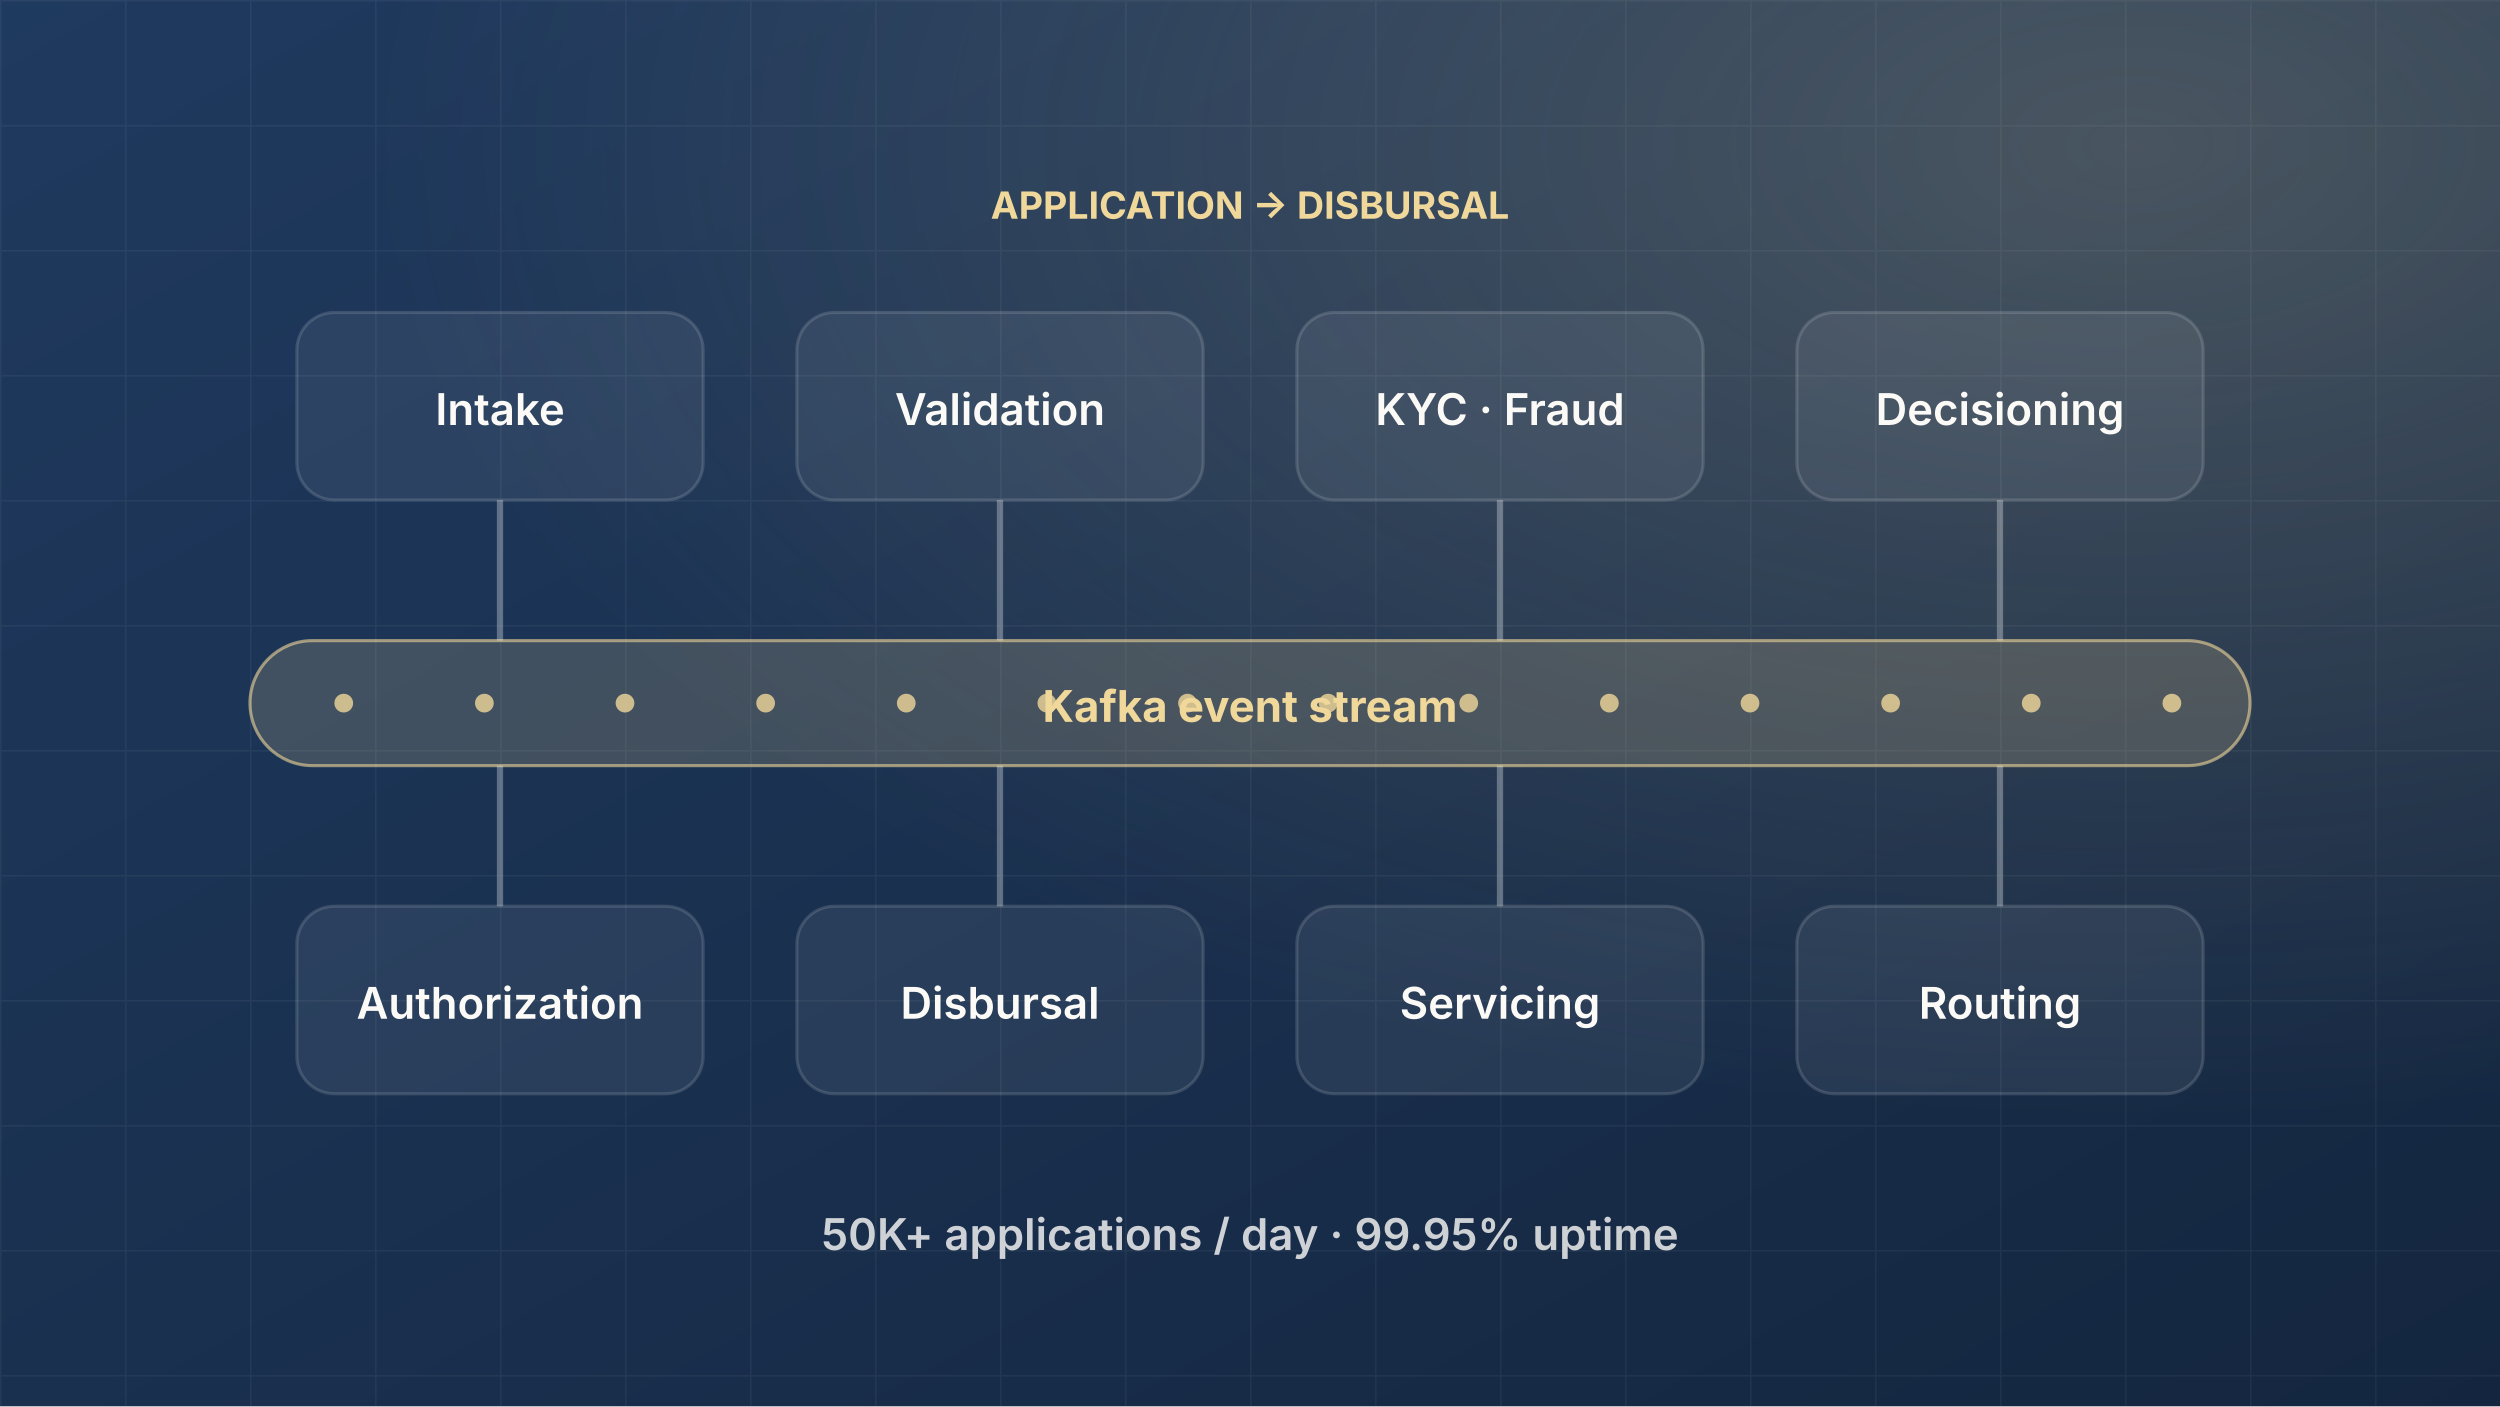
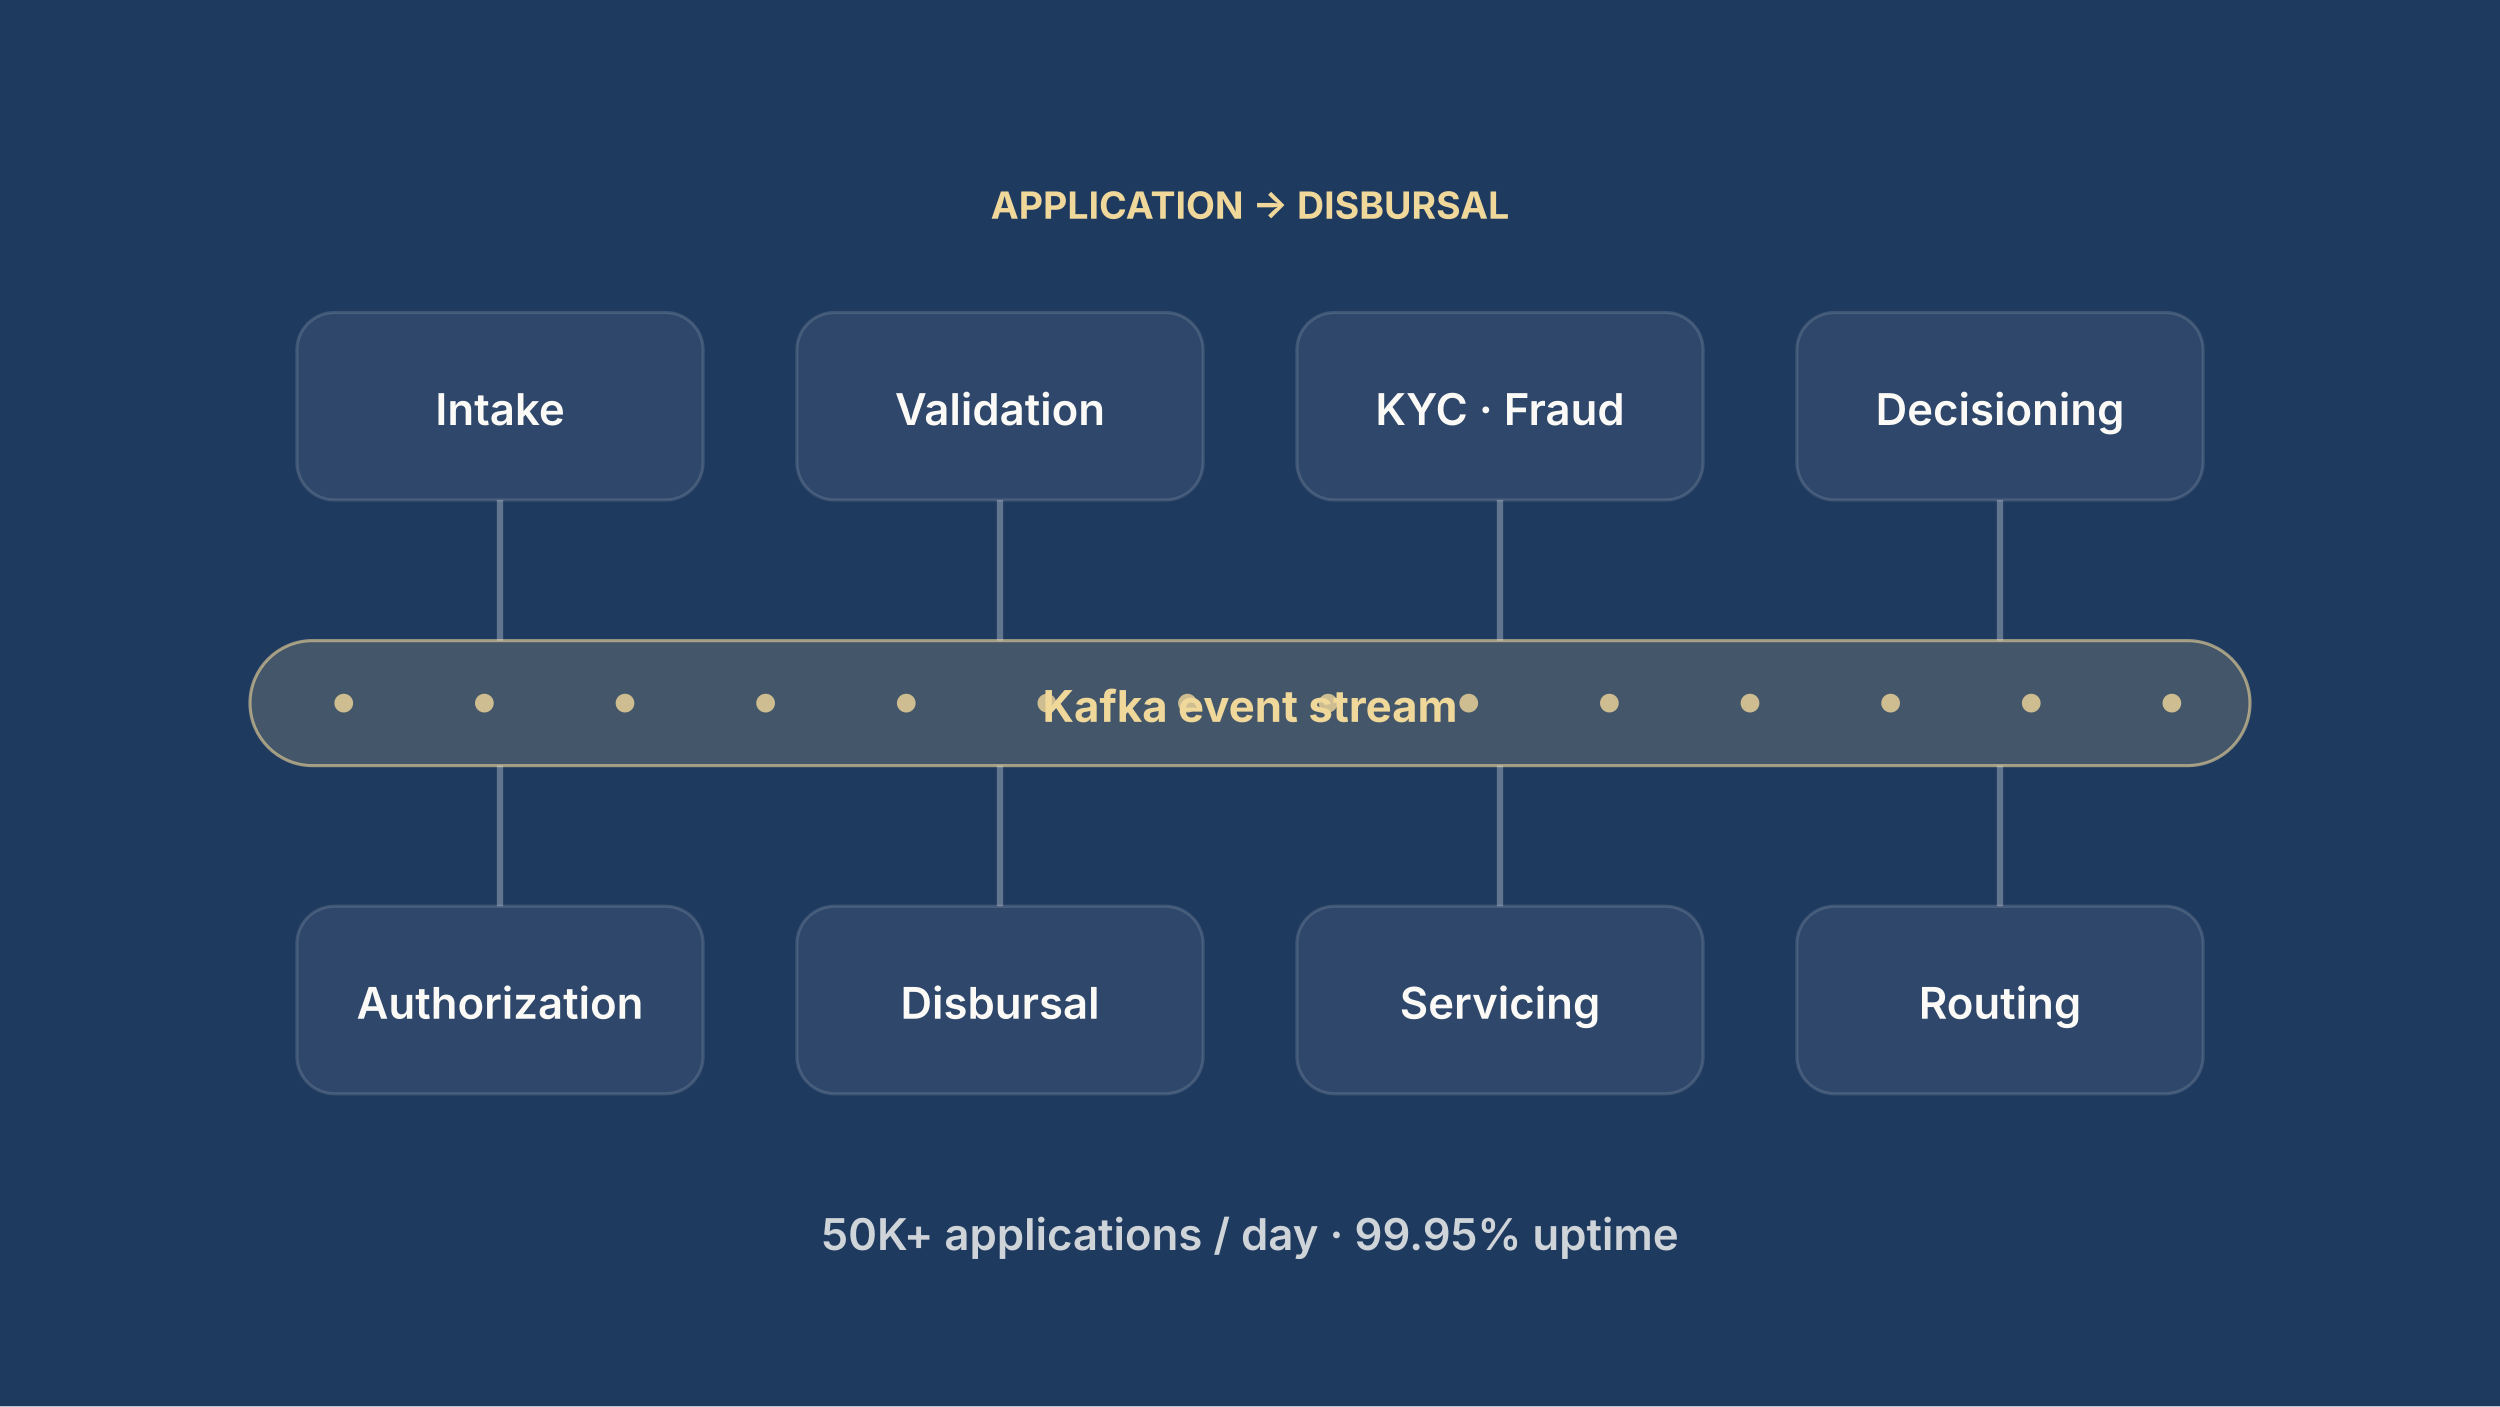
<svg xmlns="http://www.w3.org/2000/svg" viewBox="0 0 800 450" role="img" aria-label="Event-driven transaction platform architecture">
  <defs>
    <linearGradient id="bg" x1="0" y1="0" x2="1" y2="1">
      <stop offset="0" stop-color="#1f3a5f" />
-       <stop offset="1" stop-color="#14263f" />
+       <stop offset="1" stop-color="#1f3a5f" />
    </linearGradient>
    <pattern id="grid" width="40" height="40" patternUnits="userSpaceOnUse">
      <path d="M40 0H0V40" fill="none" stroke="#ffffff" stroke-opacity="0.05" />
    </pattern>
    <radialGradient id="glow" cx="0.85" cy="0.1" r="0.7">
      <stop offset="0" stop-color="#f0d79a" stop-opacity="0.22" />
      <stop offset="1" stop-color="#f0d79a" stop-opacity="0" />
    </radialGradient>
  </defs>
  <rect width="800" height="450" fill="url(#bg)" />
-   <rect width="800" height="450" fill="url(#grid)" />
-   <rect width="800" height="450" fill="url(#glow)" />
  <text x="400" y="70" font-family="Inter, Segoe UI, Arial, sans-serif" font-size="12" font-weight="700" fill="#f0d79a" fill-opacity="1" text-anchor="middle">APPLICATION → DISBURSAL</text>
  <rect x="80" y="205" width="640" height="40" rx="20" fill="#f0d79a" fill-opacity="0.18" stroke="#f0d79a" stroke-opacity="0.6" />
  <text x="400" y="231" font-family="Inter, Segoe UI, Arial, sans-serif" font-size="14" font-weight="700" fill="#f0d79a" fill-opacity="1" text-anchor="middle">Kafka event stream</text>
  <circle cx="110" cy="225" r="3" fill="#f0d79a" fill-opacity="0.8" />
  <circle cx="155" cy="225" r="3" fill="#f0d79a" fill-opacity="0.8" />
  <circle cx="200" cy="225" r="3" fill="#f0d79a" fill-opacity="0.8" />
  <circle cx="245" cy="225" r="3" fill="#f0d79a" fill-opacity="0.8" />
  <circle cx="290" cy="225" r="3" fill="#f0d79a" fill-opacity="0.8" />
  <circle cx="335" cy="225" r="3" fill="#f0d79a" fill-opacity="0.8" />
  <circle cx="380" cy="225" r="3" fill="#f0d79a" fill-opacity="0.8" />
  <circle cx="425" cy="225" r="3" fill="#f0d79a" fill-opacity="0.8" />
  <circle cx="470" cy="225" r="3" fill="#f0d79a" fill-opacity="0.8" />
  <circle cx="515" cy="225" r="3" fill="#f0d79a" fill-opacity="0.8" />
  <circle cx="560" cy="225" r="3" fill="#f0d79a" fill-opacity="0.8" />
  <circle cx="605" cy="225" r="3" fill="#f0d79a" fill-opacity="0.8" />
  <circle cx="650" cy="225" r="3" fill="#f0d79a" fill-opacity="0.8" />
  <circle cx="695" cy="225" r="3" fill="#f0d79a" fill-opacity="0.8" />
  <rect x="95" y="100" width="130" height="60" rx="12" fill="#ffffff" fill-opacity="0.07" stroke="#ffffff" stroke-opacity="0.14" />
  <text x="160" y="136" font-family="Inter, Segoe UI, Arial, sans-serif" font-size="14" font-weight="600" fill="#fbfaf7" fill-opacity="1" text-anchor="middle">Intake</text>
  <line x1="160" y1="160" x2="160" y2="205" stroke="#ffffff" stroke-opacity="0.3" stroke-width="2" />
  <rect x="255" y="100" width="130" height="60" rx="12" fill="#ffffff" fill-opacity="0.07" stroke="#ffffff" stroke-opacity="0.14" />
  <text x="320" y="136" font-family="Inter, Segoe UI, Arial, sans-serif" font-size="14" font-weight="600" fill="#fbfaf7" fill-opacity="1" text-anchor="middle">Validation</text>
  <line x1="320" y1="160" x2="320" y2="205" stroke="#ffffff" stroke-opacity="0.3" stroke-width="2" />
  <rect x="415" y="100" width="130" height="60" rx="12" fill="#ffffff" fill-opacity="0.07" stroke="#ffffff" stroke-opacity="0.14" />
  <text x="480" y="136" font-family="Inter, Segoe UI, Arial, sans-serif" font-size="14" font-weight="600" fill="#fbfaf7" fill-opacity="1" text-anchor="middle">KYC · Fraud</text>
  <line x1="480" y1="160" x2="480" y2="205" stroke="#ffffff" stroke-opacity="0.3" stroke-width="2" />
  <rect x="575" y="100" width="130" height="60" rx="12" fill="#ffffff" fill-opacity="0.07" stroke="#ffffff" stroke-opacity="0.14" />
  <text x="640" y="136" font-family="Inter, Segoe UI, Arial, sans-serif" font-size="14" font-weight="600" fill="#fbfaf7" fill-opacity="1" text-anchor="middle">Decisioning</text>
  <line x1="640" y1="160" x2="640" y2="205" stroke="#ffffff" stroke-opacity="0.3" stroke-width="2" />
  <rect x="95" y="290" width="130" height="60" rx="12" fill="#ffffff" fill-opacity="0.07" stroke="#ffffff" stroke-opacity="0.14" />
  <text x="160" y="326" font-family="Inter, Segoe UI, Arial, sans-serif" font-size="14" font-weight="600" fill="#fbfaf7" fill-opacity="1" text-anchor="middle">Authorization</text>
  <line x1="160" y1="245" x2="160" y2="290" stroke="#ffffff" stroke-opacity="0.3" stroke-width="2" />
  <rect x="255" y="290" width="130" height="60" rx="12" fill="#ffffff" fill-opacity="0.07" stroke="#ffffff" stroke-opacity="0.14" />
  <text x="320" y="326" font-family="Inter, Segoe UI, Arial, sans-serif" font-size="14" font-weight="600" fill="#fbfaf7" fill-opacity="1" text-anchor="middle">Disbursal</text>
  <line x1="320" y1="245" x2="320" y2="290" stroke="#ffffff" stroke-opacity="0.3" stroke-width="2" />
  <rect x="415" y="290" width="130" height="60" rx="12" fill="#ffffff" fill-opacity="0.07" stroke="#ffffff" stroke-opacity="0.14" />
  <text x="480" y="326" font-family="Inter, Segoe UI, Arial, sans-serif" font-size="14" font-weight="600" fill="#fbfaf7" fill-opacity="1" text-anchor="middle">Servicing</text>
  <line x1="480" y1="245" x2="480" y2="290" stroke="#ffffff" stroke-opacity="0.3" stroke-width="2" />
  <rect x="575" y="290" width="130" height="60" rx="12" fill="#ffffff" fill-opacity="0.07" stroke="#ffffff" stroke-opacity="0.14" />
  <text x="640" y="326" font-family="Inter, Segoe UI, Arial, sans-serif" font-size="14" font-weight="600" fill="#fbfaf7" fill-opacity="1" text-anchor="middle">Routing</text>
  <line x1="640" y1="245" x2="640" y2="290" stroke="#ffffff" stroke-opacity="0.3" stroke-width="2" />
  <text x="400" y="400" font-family="Inter, Segoe UI, Arial, sans-serif" font-size="14" font-weight="600" fill="#fbfaf7" fill-opacity="0.8" text-anchor="middle">50K+ applications / day  ·  99.95% uptime</text>
</svg>
